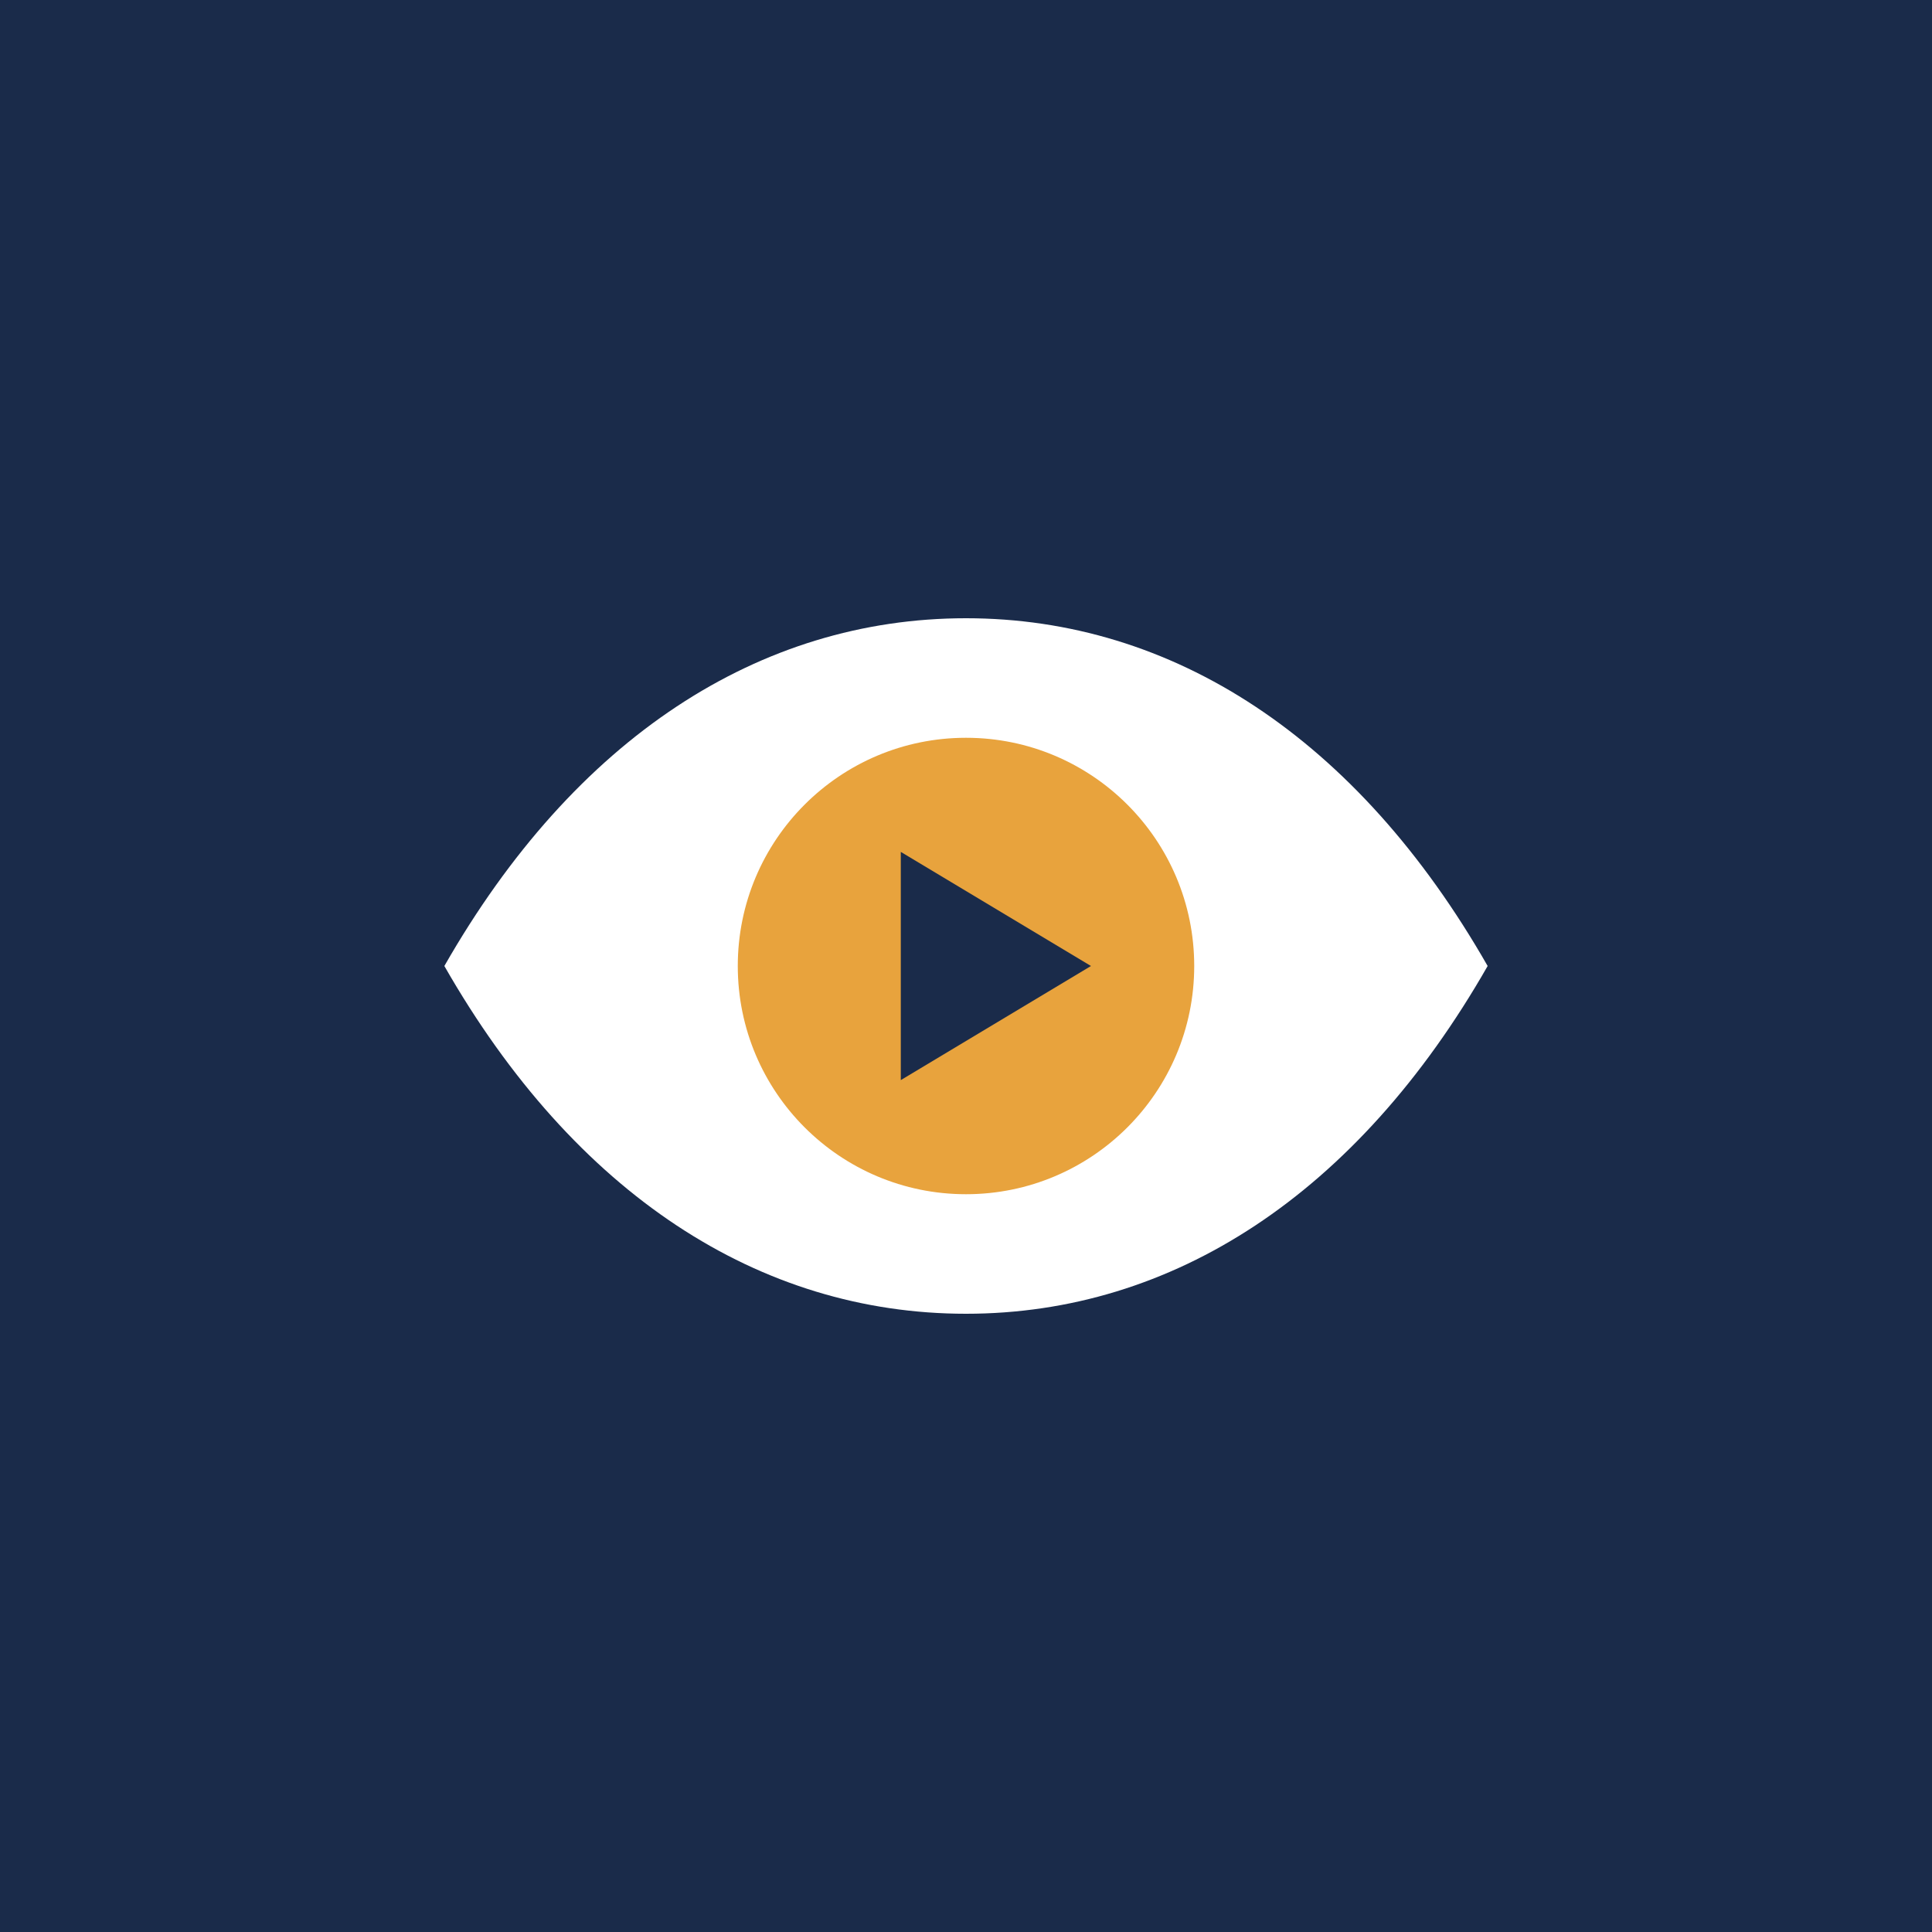
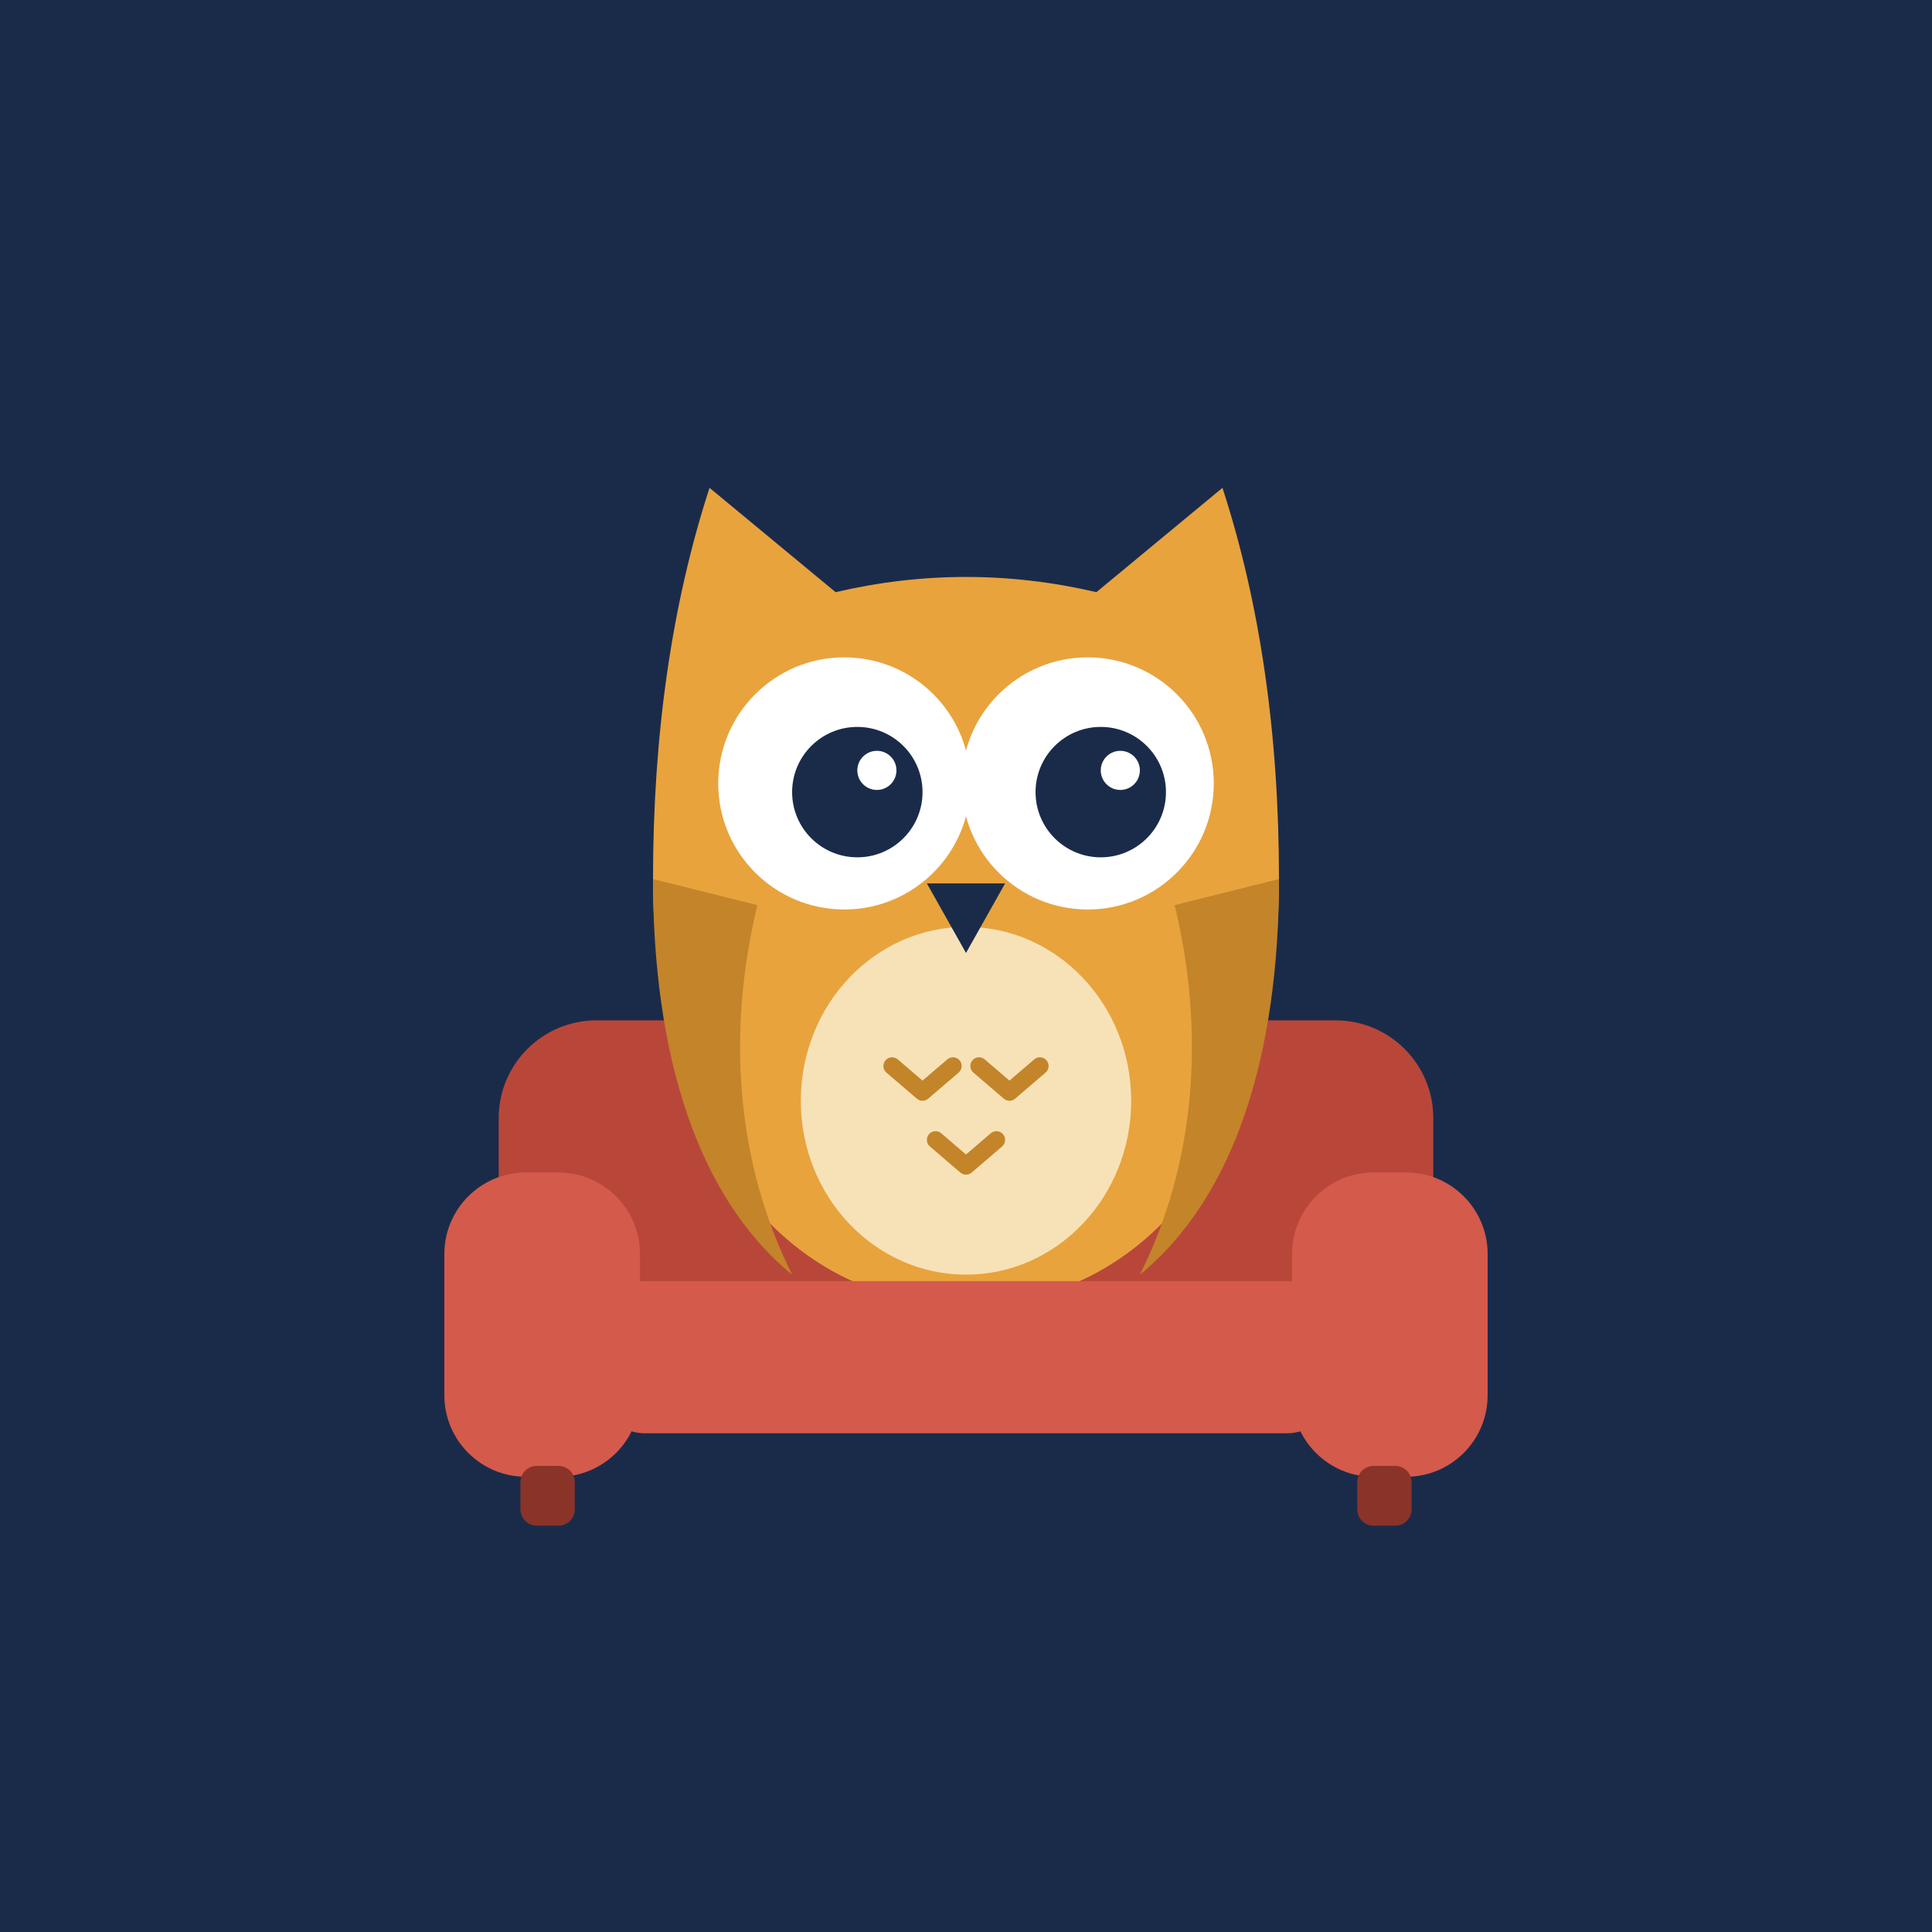
<svg xmlns="http://www.w3.org/2000/svg" viewBox="0 0 512 512">
  <rect width="512" height="512" fill="#1a2b4a" />
  <g transform="translate(256 256) scale(0.72) translate(-256 -256)">
-     <path d="M64 256c48-84 116-128 192-128s144 44 192 128c-48 84-116 128-192 128S112 340 64 256z" fill="#ffffff" />
-     <circle cx="256" cy="256" r="84" fill="#e8a33d" />
-     <path d="M232 214v84l70-42z" fill="#1a2b4a" />
+     <rect x="84" y="276" width="344" height="120" rx="36" fill="#b8473a" />
+     <g transform="matrix(0.8 0 0 0.8 51.2 24)">
+       <path d="M138 70 L196 118 Q256 104 316 118 L374 70 Q400 150 400 250 C400 370 340 446 256 446 C172 446 112 370 112 250 Q112 150 138 70 Z" fill="#e8a33d" />
+       <path d="M112 250 C112 330 132 396 176 432 C150 380 146 320 160 262 Z" fill="#c4842a" />
+       <path d="M400 250 C400 330 380 396 336 432 C362 380 366 320 352 262 Z" fill="#c4842a" />
+       <ellipse cx="256" cy="352" rx="76" ry="80" fill="#f7e2b8" />
+       <path d="M222 336 l14 12 l14 -12 M262 336 l14 12 l14 -12 M242 370 l14 12 l14 -12" fill="none" stroke="#c4842a" stroke-width="8" stroke-linecap="round" stroke-linejoin="round" />
+       <circle cx="200" cy="206" r="58" fill="#ffffff" />
+       <circle cx="312" cy="206" r="58" fill="#ffffff" />
+       <circle cx="206" cy="210" r="30" fill="#1a2b4a" />
+       <circle cx="318" cy="210" r="30" fill="#1a2b4a" />
+       <circle cx="215" cy="200" r="9" fill="#ffffff" />
+       <circle cx="327" cy="200" r="9" fill="#ffffff" />
+       <path d="M238 252 H274 L256 284 Z" fill="#1a2b4a" />
+     </g>
+     <rect x="120" y="372" width="272" height="56" rx="18" fill="#d45a4b" />
+     <rect x="64" y="332" width="72" height="112" rx="30" fill="#d45a4b" />
+     <rect x="376" y="332" width="72" height="112" rx="30" fill="#d45a4b" />
+     <rect x="92" y="440" width="20" height="22" rx="6" fill="#8a3329" />
+     <rect x="400" y="440" width="20" height="22" rx="6" fill="#8a3329" />
  </g>
</svg>
